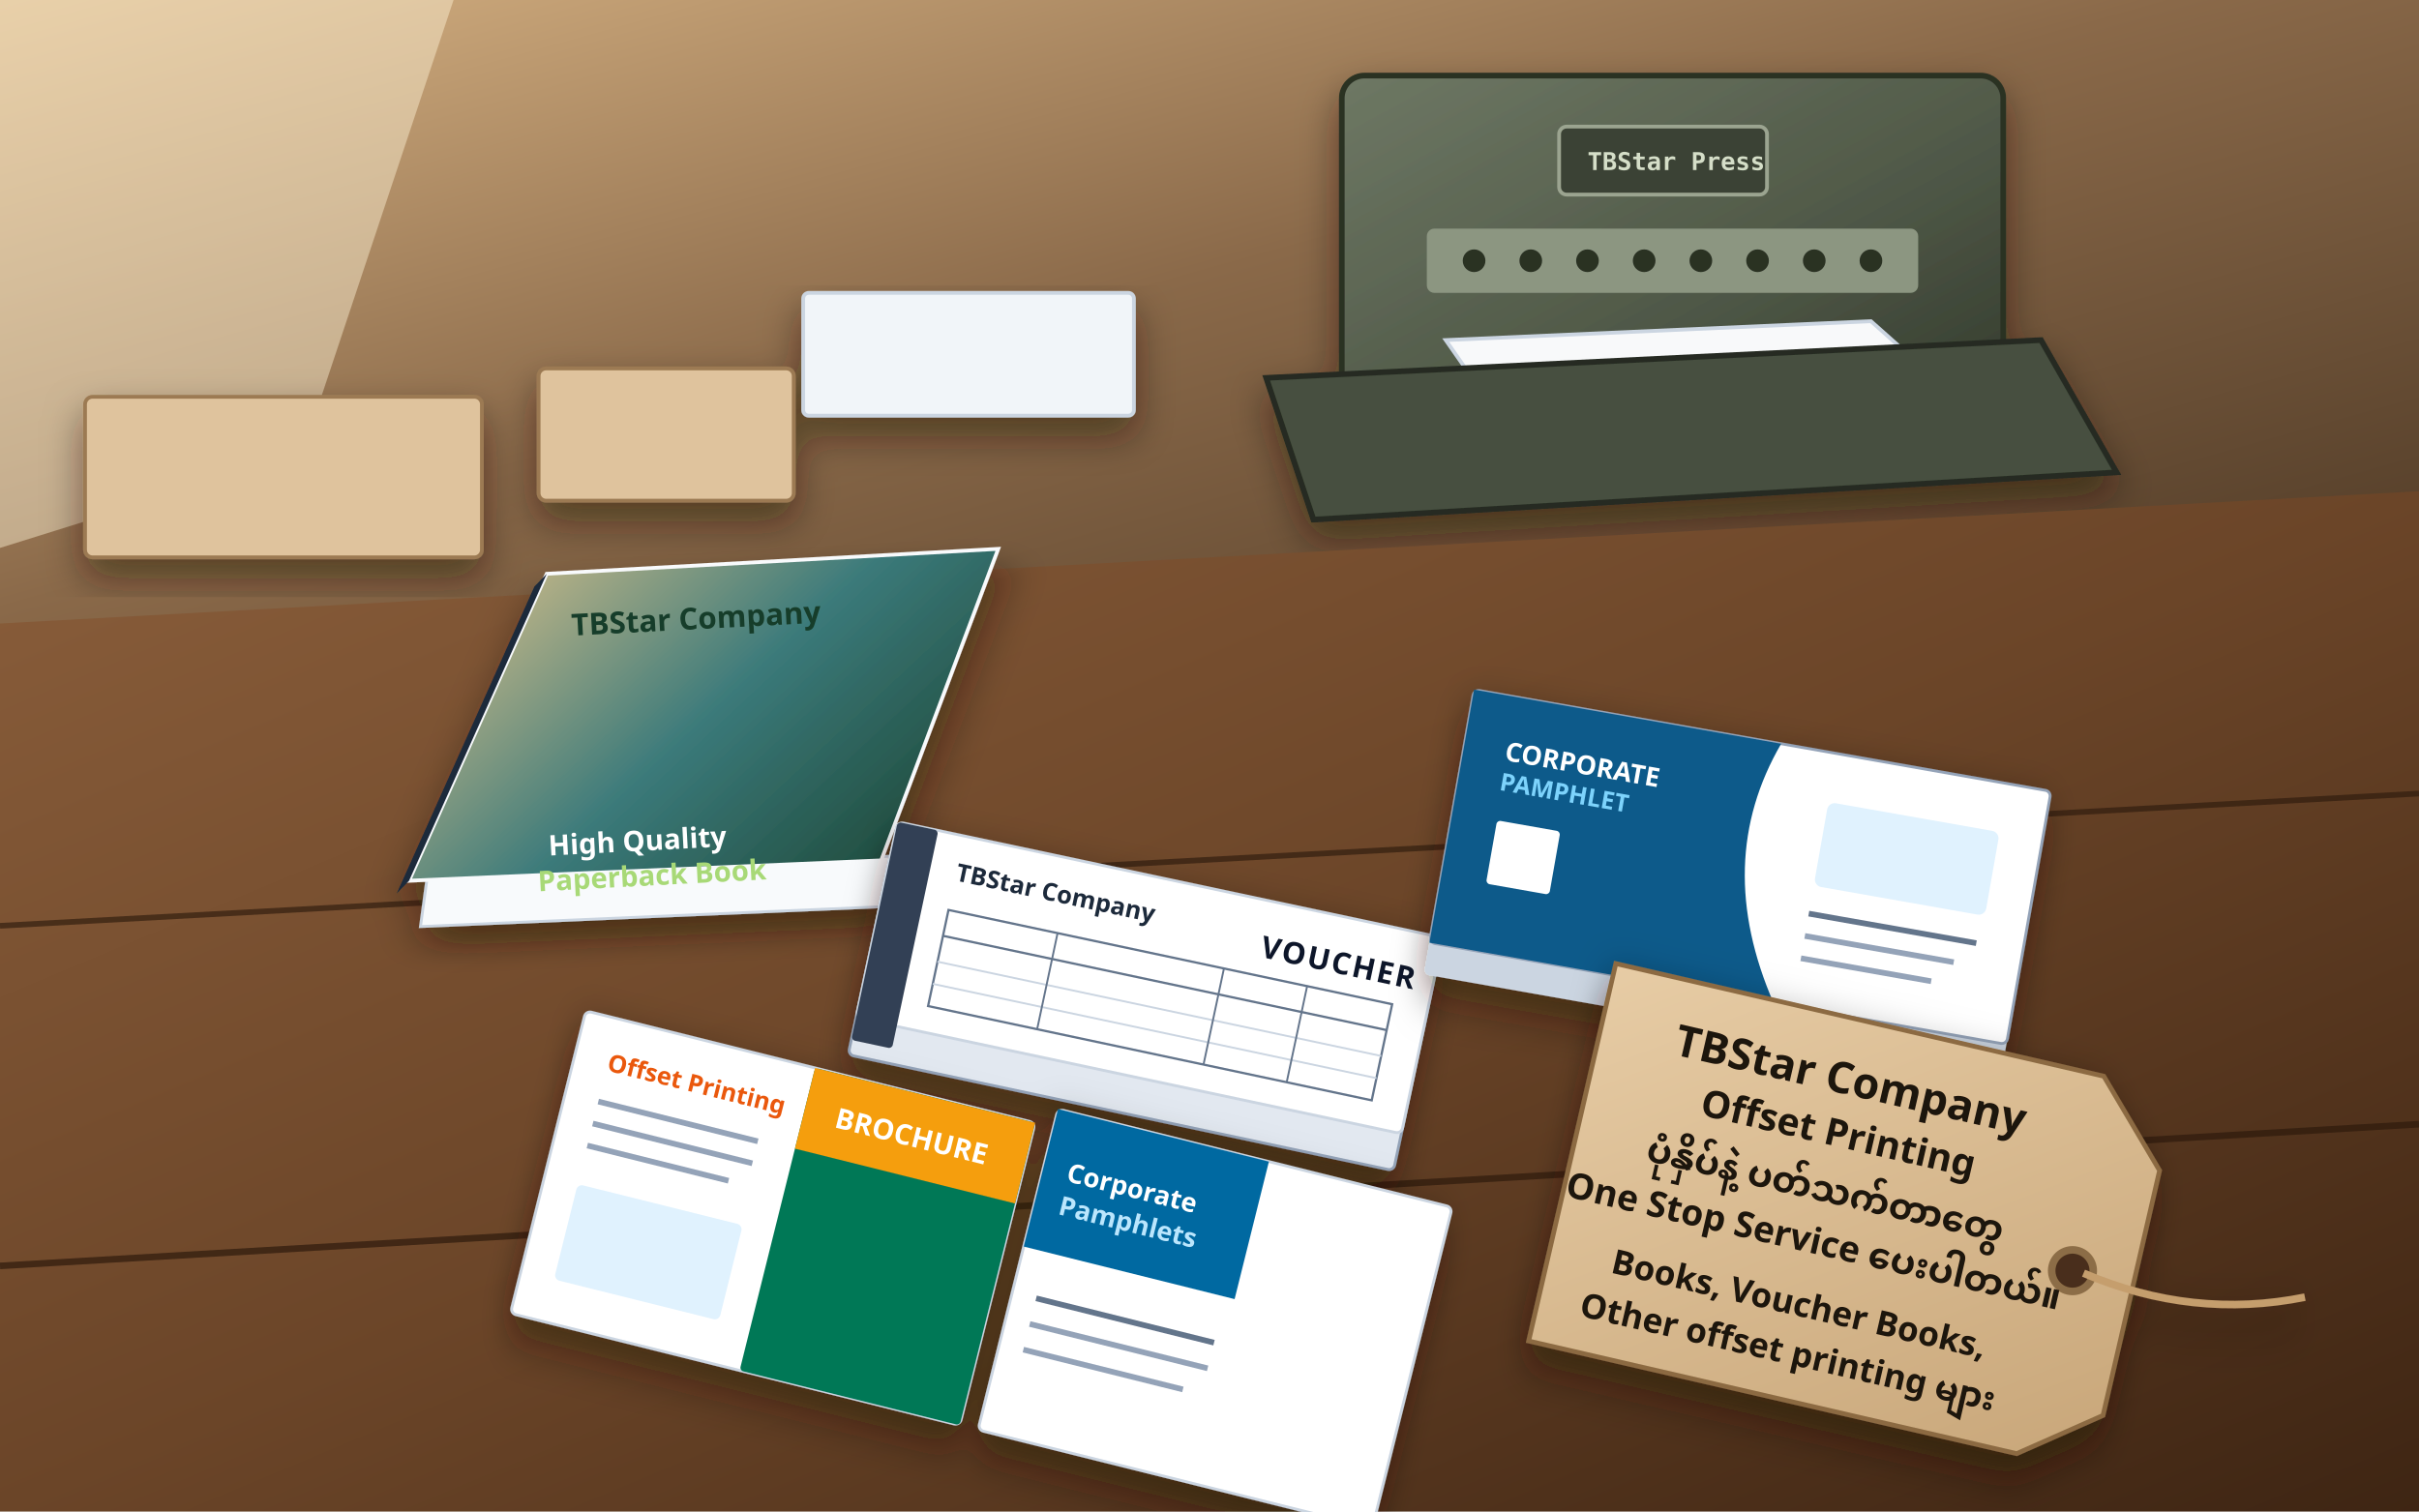
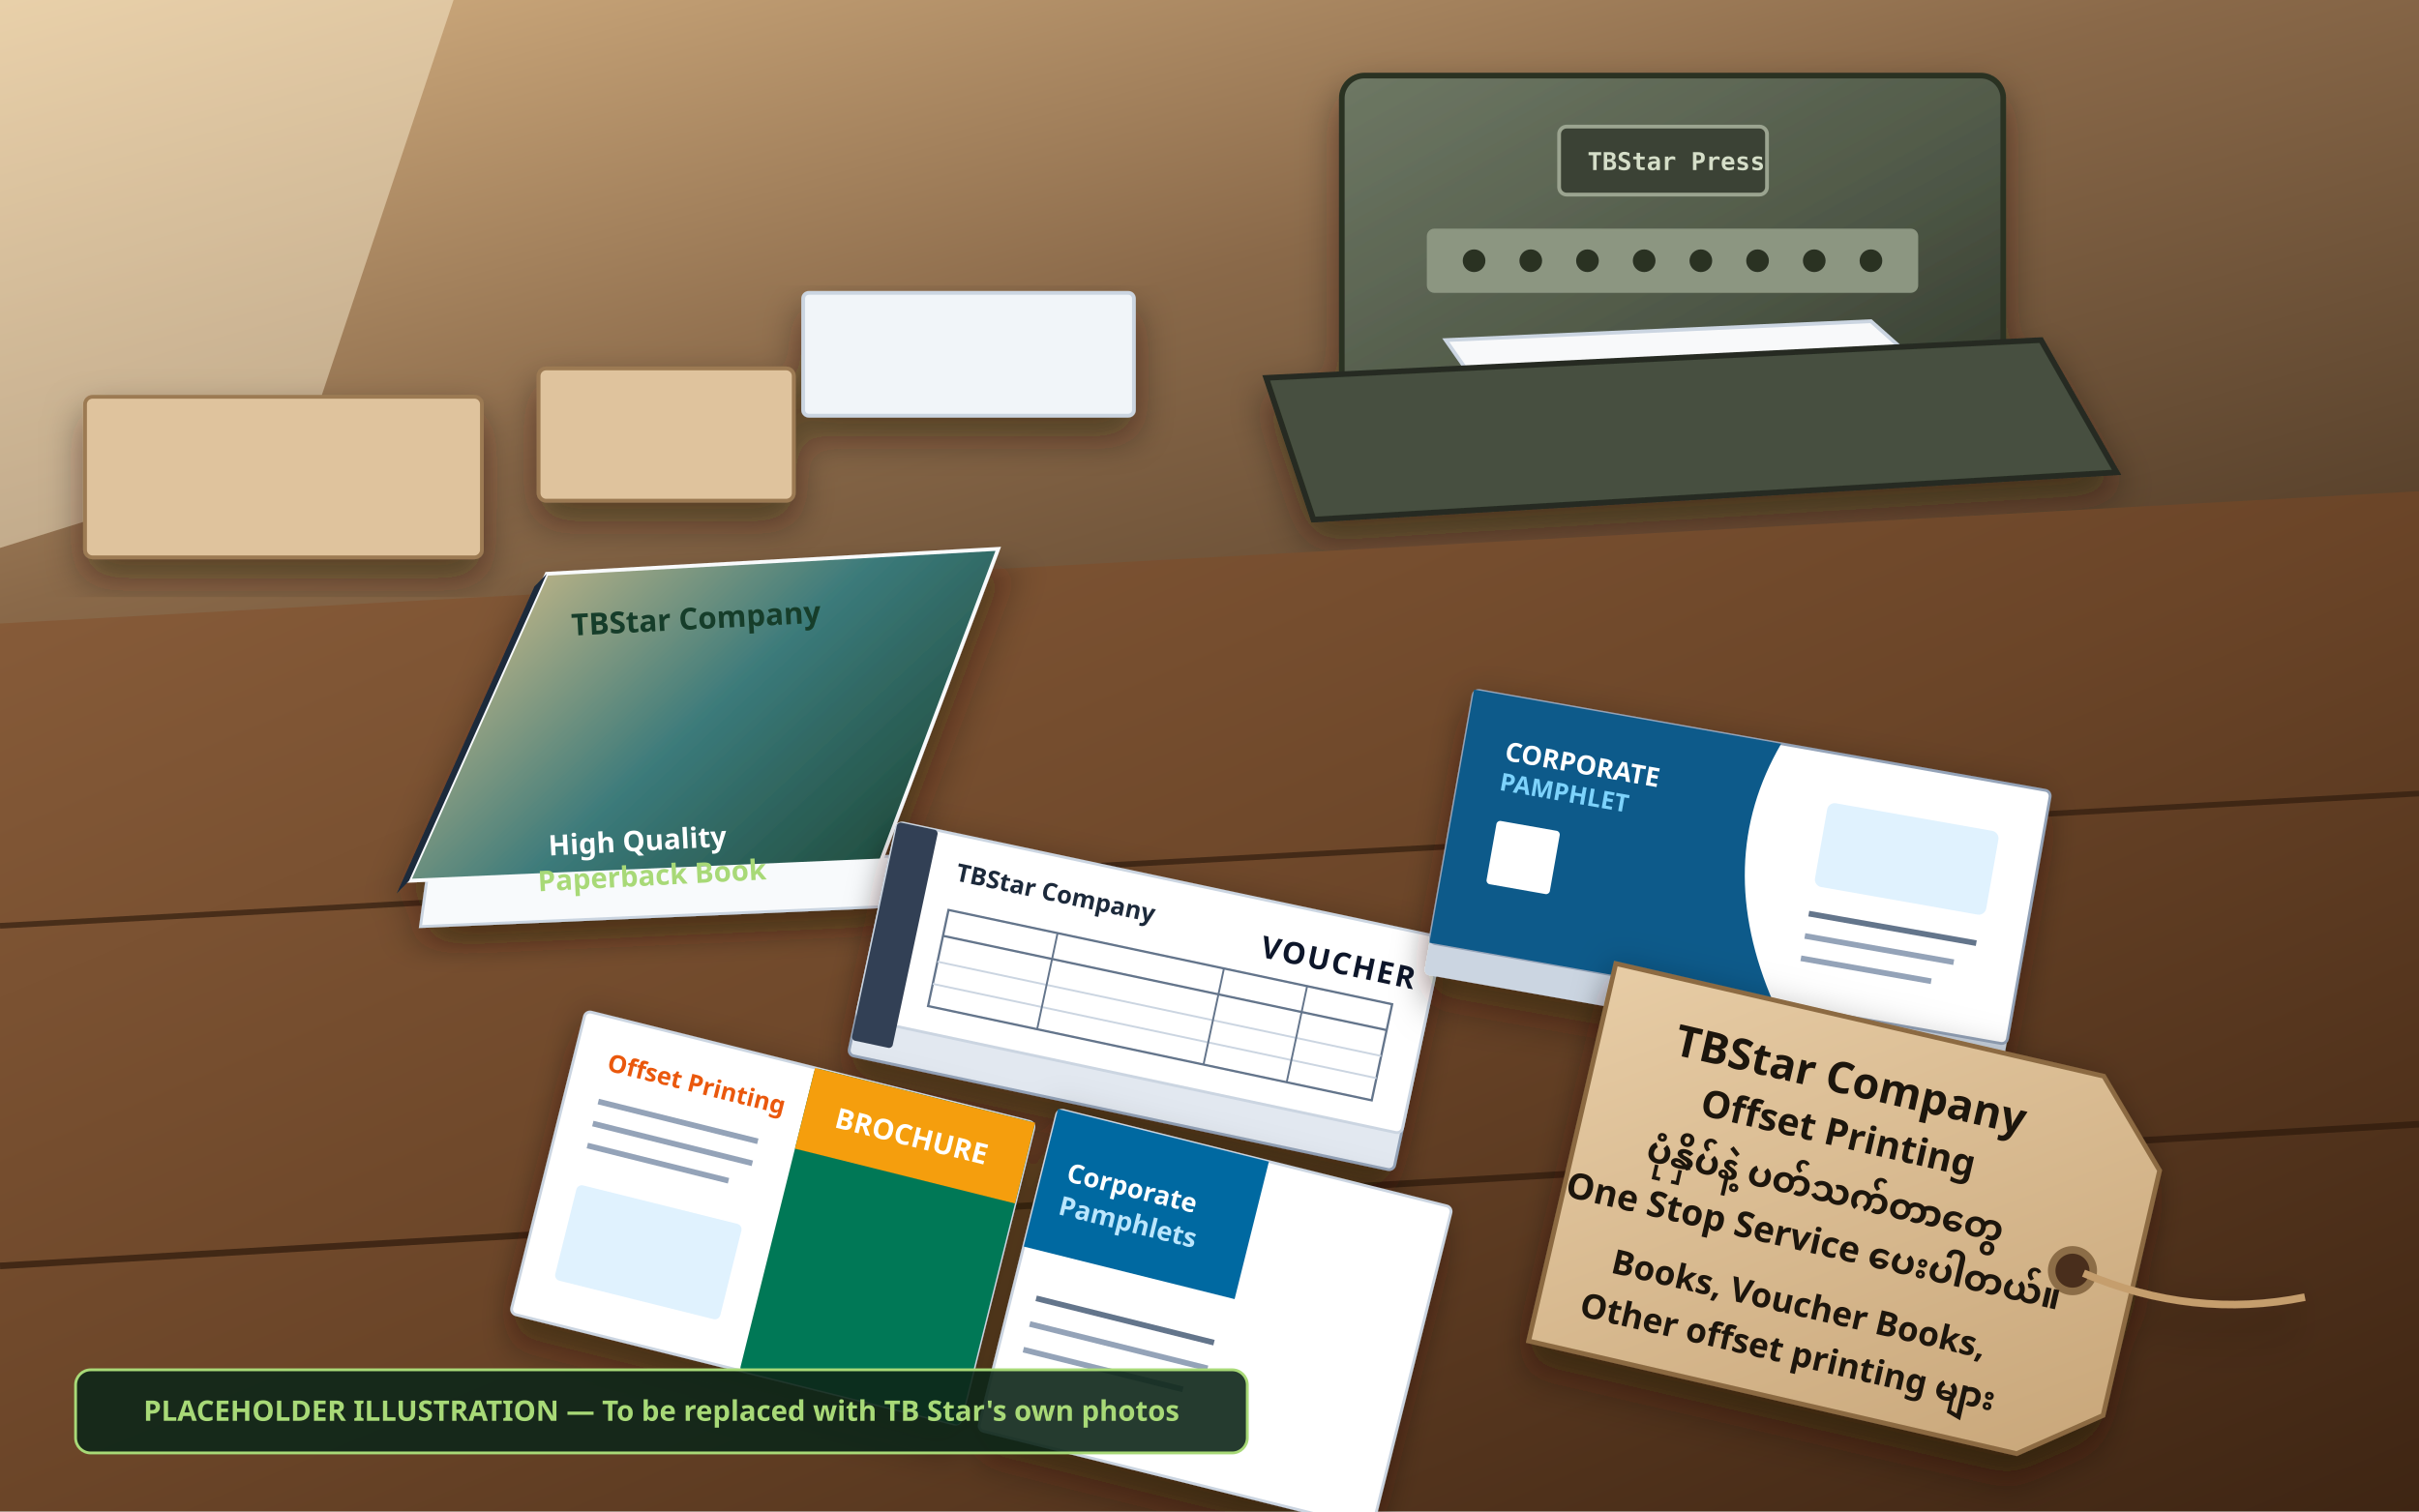
<svg xmlns="http://www.w3.org/2000/svg" viewBox="0 0 1280 800" width="1280" height="800">
  <defs>
    <linearGradient id="wallSun" x1="0%" y1="0%" x2="100%" y2="100%">
      <stop offset="0%" stop-color="#D7B384" />
      <stop offset="45%" stop-color="#8A6949" />
      <stop offset="100%" stop-color="#4A3623" />
    </linearGradient>
    <linearGradient id="tableWood" x1="0%" y1="0%" x2="100%" y2="100%">
      <stop offset="0%" stop-color="#8A5E3B" />
      <stop offset="50%" stop-color="#6B4528" />
      <stop offset="100%" stop-color="#3E2513" />
    </linearGradient>
    <linearGradient id="pressMetal" x1="0%" y1="0%" x2="100%" y2="100%">
      <stop offset="0%" stop-color="#6E7864" />
      <stop offset="60%" stop-color="#4E5746" />
      <stop offset="100%" stop-color="#31382B" />
    </linearGradient>
    <linearGradient id="kraftCard" x1="0%" y1="0%" x2="100%" y2="100%">
      <stop offset="0%" stop-color="#E7CCA5" />
      <stop offset="100%" stop-color="#C8A679" />
    </linearGradient>
    <linearGradient id="bookCover" x1="0%" y1="0%" x2="100%" y2="100%">
      <stop offset="0%" stop-color="#E9C78B" />
      <stop offset="50%" stop-color="#3B7A7A" />
      <stop offset="100%" stop-color="#173D2A" />
    </linearGradient>
    <filter id="dropShadow" x="-10%" y="-10%" width="125%" height="125%">
      <feDropShadow dx="0" dy="10" stdDeviation="10" flood-color="#1A0E06" flood-opacity="0.5" />
    </filter>
  </defs>
  <rect width="1280" height="360" fill="url(#wallSun)" />
  <polygon points="0,0 240,0 160,240 0,290" fill="#FFF3D6" opacity="0.45" />
  <g filter="url(#dropShadow)" transform="translate(650, 25)">
    <rect x="60" y="15" width="350" height="190" rx="12" fill="url(#pressMetal)" stroke="#2A3024" stroke-width="3" />
    <rect x="175" y="42" width="110" height="36" rx="4" fill="#3B4234" stroke="#9BA490" stroke-width="2" />
    <text x="190" y="65" fill="#D5DEC8" font-family="monospace" font-size="13" font-weight="700">
      TBStar Press
    </text>
    <rect x="105" y="96" width="260" height="34" rx="4" fill="#8C9681" />
    <circle cx="130" cy="113" r="6" fill="#2A3024" />
    <circle cx="160" cy="113" r="6" fill="#2A3024" />
    <circle cx="190" cy="113" r="6" fill="#2A3024" />
    <circle cx="220" cy="113" r="6" fill="#2A3024" />
    <circle cx="250" cy="113" r="6" fill="#2A3024" />
    <circle cx="280" cy="113" r="6" fill="#2A3024" />
    <circle cx="310" cy="113" r="6" fill="#2A3024" />
    <circle cx="340" cy="113" r="6" fill="#2A3024" />
    <polygon points="115,155 340,145 385,185 145,198" fill="#F8F9FA" stroke="#CBD5E1" stroke-width="2" />
    <polygon points="20,175 430,155 470,225 45,250" fill="#464F3F" stroke="#262C22" stroke-width="3" />
  </g>
  <g filter="url(#dropShadow)">
    <rect x="425" y="155" width="175" height="65" rx="3" fill="#F1F5F9" stroke="#CBD5E1" stroke-width="2" />
    <rect x="45" y="210" width="210" height="85" rx="4" fill="#DFC39D" stroke="#9C7A52" stroke-width="2" />
    <rect x="285" y="195" width="135" height="70" rx="4" fill="#DFC39D" stroke="#9C7A52" stroke-width="2" />
  </g>
  <polygon points="0,330 1280,260 1280,800 0,800" fill="url(#tableWood)" />
  <line x1="0" y1="490" x2="1280" y2="420" stroke="#2D1A0C" stroke-width="3" opacity="0.65" />
  <line x1="0" y1="670" x2="1280" y2="595" stroke="#2D1A0C" stroke-width="3.5" opacity="0.7" />
  <g filter="url(#dropShadow)" transform="translate(185, 340) rotate(-14)">
    <polygon points="0,155 245,205 255,180 10,130" fill="#F8FAFC" stroke="#CBD5E1" stroke-width="1.5" />
    <polygon points="0,130 245,180 345,35 110,-10" fill="url(#bookCover)" stroke="#F8FAFC" stroke-width="2" />
    <polygon points="-8,135 0,130 110,-10 102,-5" fill="#1E293B" />
    <text x="115" y="25" fill="#173D2A" font-family="sans-serif" font-size="16" font-weight="800" transform="rotate(11 115 25)">
      TBStar Company
    </text>
    <text x="75" y="135" fill="#FFFFFF" font-family="sans-serif" font-size="15" font-weight="700" transform="rotate(11 75 135)">
      High Quality
    </text>
    <text x="65" y="152" fill="#A8D977" font-family="sans-serif" font-size="15" font-weight="700" transform="rotate(11 65 152)">
      Paperback Book
    </text>
  </g>
  <g filter="url(#dropShadow)" transform="translate(475, 435) rotate(12)">
    <rect x="0" y="8" width="295" height="118" rx="3" fill="#E2E8F0" stroke="#94A3B8" stroke-width="1.5" />
    <rect x="0" y="0" width="295" height="106" rx="3" fill="#FFFFFF" stroke="#CBD5E1" stroke-width="1.5" />
    <rect x="0" y="0" width="22" height="118" rx="2" fill="#334155" />
    <text x="36" y="24" fill="#1E293B" font-family="sans-serif" font-size="13" font-weight="800">
      TBStar Company
    </text>
    <text x="202" y="30" fill="#0F172A" font-family="sans-serif" font-size="16" font-weight="800" letter-spacing="1">
      VOUCHER
    </text>
    <rect x="36" y="40" width="240" height="52" fill="none" stroke="#64748B" stroke-width="1.2" />
    <line x1="36" y1="54" x2="276" y2="54" stroke="#64748B" stroke-width="1.2" />
    <line x1="36" y1="68" x2="276" y2="68" stroke="#CBD5E1" stroke-width="1" />
    <line x1="36" y1="80" x2="276" y2="80" stroke="#CBD5E1" stroke-width="1" />
    <line x1="95" y1="40" x2="95" y2="92" stroke="#64748B" stroke-width="1" />
    <line x1="185" y1="40" x2="185" y2="92" stroke="#64748B" stroke-width="1" />
    <line x1="230" y1="40" x2="230" y2="92" stroke="#64748B" stroke-width="1" />
  </g>
  <g filter="url(#dropShadow)" transform="translate(780, 365) rotate(10)">
    <rect x="0" y="8" width="310" height="145" rx="3" fill="#CBD5E1" />
    <rect x="0" y="0" width="310" height="136" rx="3" fill="#FFFFFF" stroke="#94A3B8" stroke-width="1.5" />
    <path d="M 0 0 L 165 0 Q 140 68 185 136 L 0 136 Z" fill="#0E5A8A" />
    <text x="22" y="34" fill="#FFFFFF" font-family="sans-serif" font-size="14" font-weight="800">
      CORPORATE
    </text>
    <text x="22" y="50" fill="#7DD3FC" font-family="sans-serif" font-size="13" font-weight="700">
      PAMPHLET
    </text>
    <rect x="24" y="66" width="34" height="34" fill="#FFFFFF" rx="2" />
    <rect x="195" y="26" width="92" height="45" rx="4" fill="#E0F2FE" />
    <line x1="195" y1="86" x2="285" y2="86" stroke="#64748B" stroke-width="3" />
    <line x1="195" y1="98" x2="275" y2="98" stroke="#94A3B8" stroke-width="3" />
    <line x1="195" y1="110" x2="265" y2="110" stroke="#94A3B8" stroke-width="3" />
  </g>
  <g filter="url(#dropShadow)" transform="translate(310, 535) rotate(14)">
    <rect x="0" y="0" width="245" height="165" rx="3" fill="#FFFFFF" stroke="#CBD5E1" stroke-width="1.5" />
    <rect x="125" y="0" width="120" height="165" rx="2" fill="#047857" />
    <rect x="125" y="0" width="120" height="44" fill="#F59E0B" />
    <text x="142" y="28" fill="#FFFFFF" font-family="sans-serif" font-size="15" font-weight="800">
      BROCHURE
    </text>
    <text x="18" y="28" fill="#EA580C" font-family="sans-serif" font-size="13" font-weight="800">
      Offset Printing
    </text>
    <line x1="18" y1="45" x2="105" y2="45" stroke="#94A3B8" stroke-width="3" />
    <line x1="18" y1="57" x2="105" y2="57" stroke="#94A3B8" stroke-width="3" />
    <line x1="18" y1="69" x2="95" y2="69" stroke="#94A3B8" stroke-width="3" />
    <rect x="18" y="90" width="90" height="52" rx="3" fill="#E0F2FE" />
    <rect x="255" y="-10" width="215" height="175" rx="3" fill="#FFFFFF" stroke="#CBD5E1" stroke-width="1.5" />
    <rect x="255" y="-10" width="115" height="75" fill="#0369A1" />
    <text x="268" y="26" fill="#FFFFFF" font-family="sans-serif" font-size="14" font-weight="800">
      Corporate
    </text>
    <text x="268" y="44" fill="#BAE6FD" font-family="sans-serif" font-size="14" font-weight="700">
      Pamphlets
    </text>
    <line x1="268" y1="90" x2="365" y2="90" stroke="#64748B" stroke-width="3" />
    <line x1="268" y1="104" x2="365" y2="104" stroke="#94A3B8" stroke-width="3" />
    <line x1="268" y1="118" x2="355" y2="118" stroke="#94A3B8" stroke-width="3" />
  </g>
  <g filter="url(#dropShadow)" transform="translate(855, 510) rotate(13)">
    <polygon points="0,0 265,0 305,42 305,175 265,205 0,205" fill="url(#kraftCard)" stroke="#8C6B43" stroke-width="2.5" />
    <circle cx="272" cy="104" r="11" fill="#4A2F1B" stroke="#8C6D46" stroke-width="4" />
    <path d="M 278 104 Q 340 115 395 90" fill="none" stroke="#C59E6D" stroke-width="4" />
    <text x="135" y="40" text-anchor="middle" fill="#1F140B" font-family="sans-serif" font-size="23" font-weight="800">
      TBStar Company
    </text>
    <text x="135" y="68" text-anchor="middle" fill="#1F140B" font-family="sans-serif" font-size="20" font-weight="700">
      Offset Printing
    </text>
    <text x="135" y="98" text-anchor="middle" fill="#1F140B" font-family="Noto Sans Myanmar, sans-serif" font-size="19" font-weight="700">
      ပုံနှိပ်နဲ့ ပတ်သက်တာတွေ
    </text>
    <text x="135" y="126" text-anchor="middle" fill="#1F140B" font-family="Noto Sans Myanmar, sans-serif" font-size="19" font-weight="700">
      One Stop Service ပေးပါတယ်။
    </text>
    <text x="135" y="160" text-anchor="middle" fill="#1F140B" font-family="sans-serif" font-size="18" font-weight="700">
      Books, Voucher Books,
    </text>
    <text x="135" y="186" text-anchor="middle" fill="#1F140B" font-family="Noto Sans Myanmar, sans-serif" font-size="18" font-weight="700">
      Other offset printing များ
    </text>
  </g>
+   <g transform="translate(40, 725)">
+     <rect x="0" y="0" width="620" height="44" rx="8" fill="#0E2619" fill-opacity="0.9" stroke="#A8D977" stroke-width="1.5" />
+     <text x="310" y="27" text-anchor="middle" fill="#A8D977" font-family="sans-serif" font-size="15" font-weight="700">
+       PLACEHOLDER ILLUSTRATION — To be replaced with TB Star's own photos
+     </text>
+   </g>
</svg>
